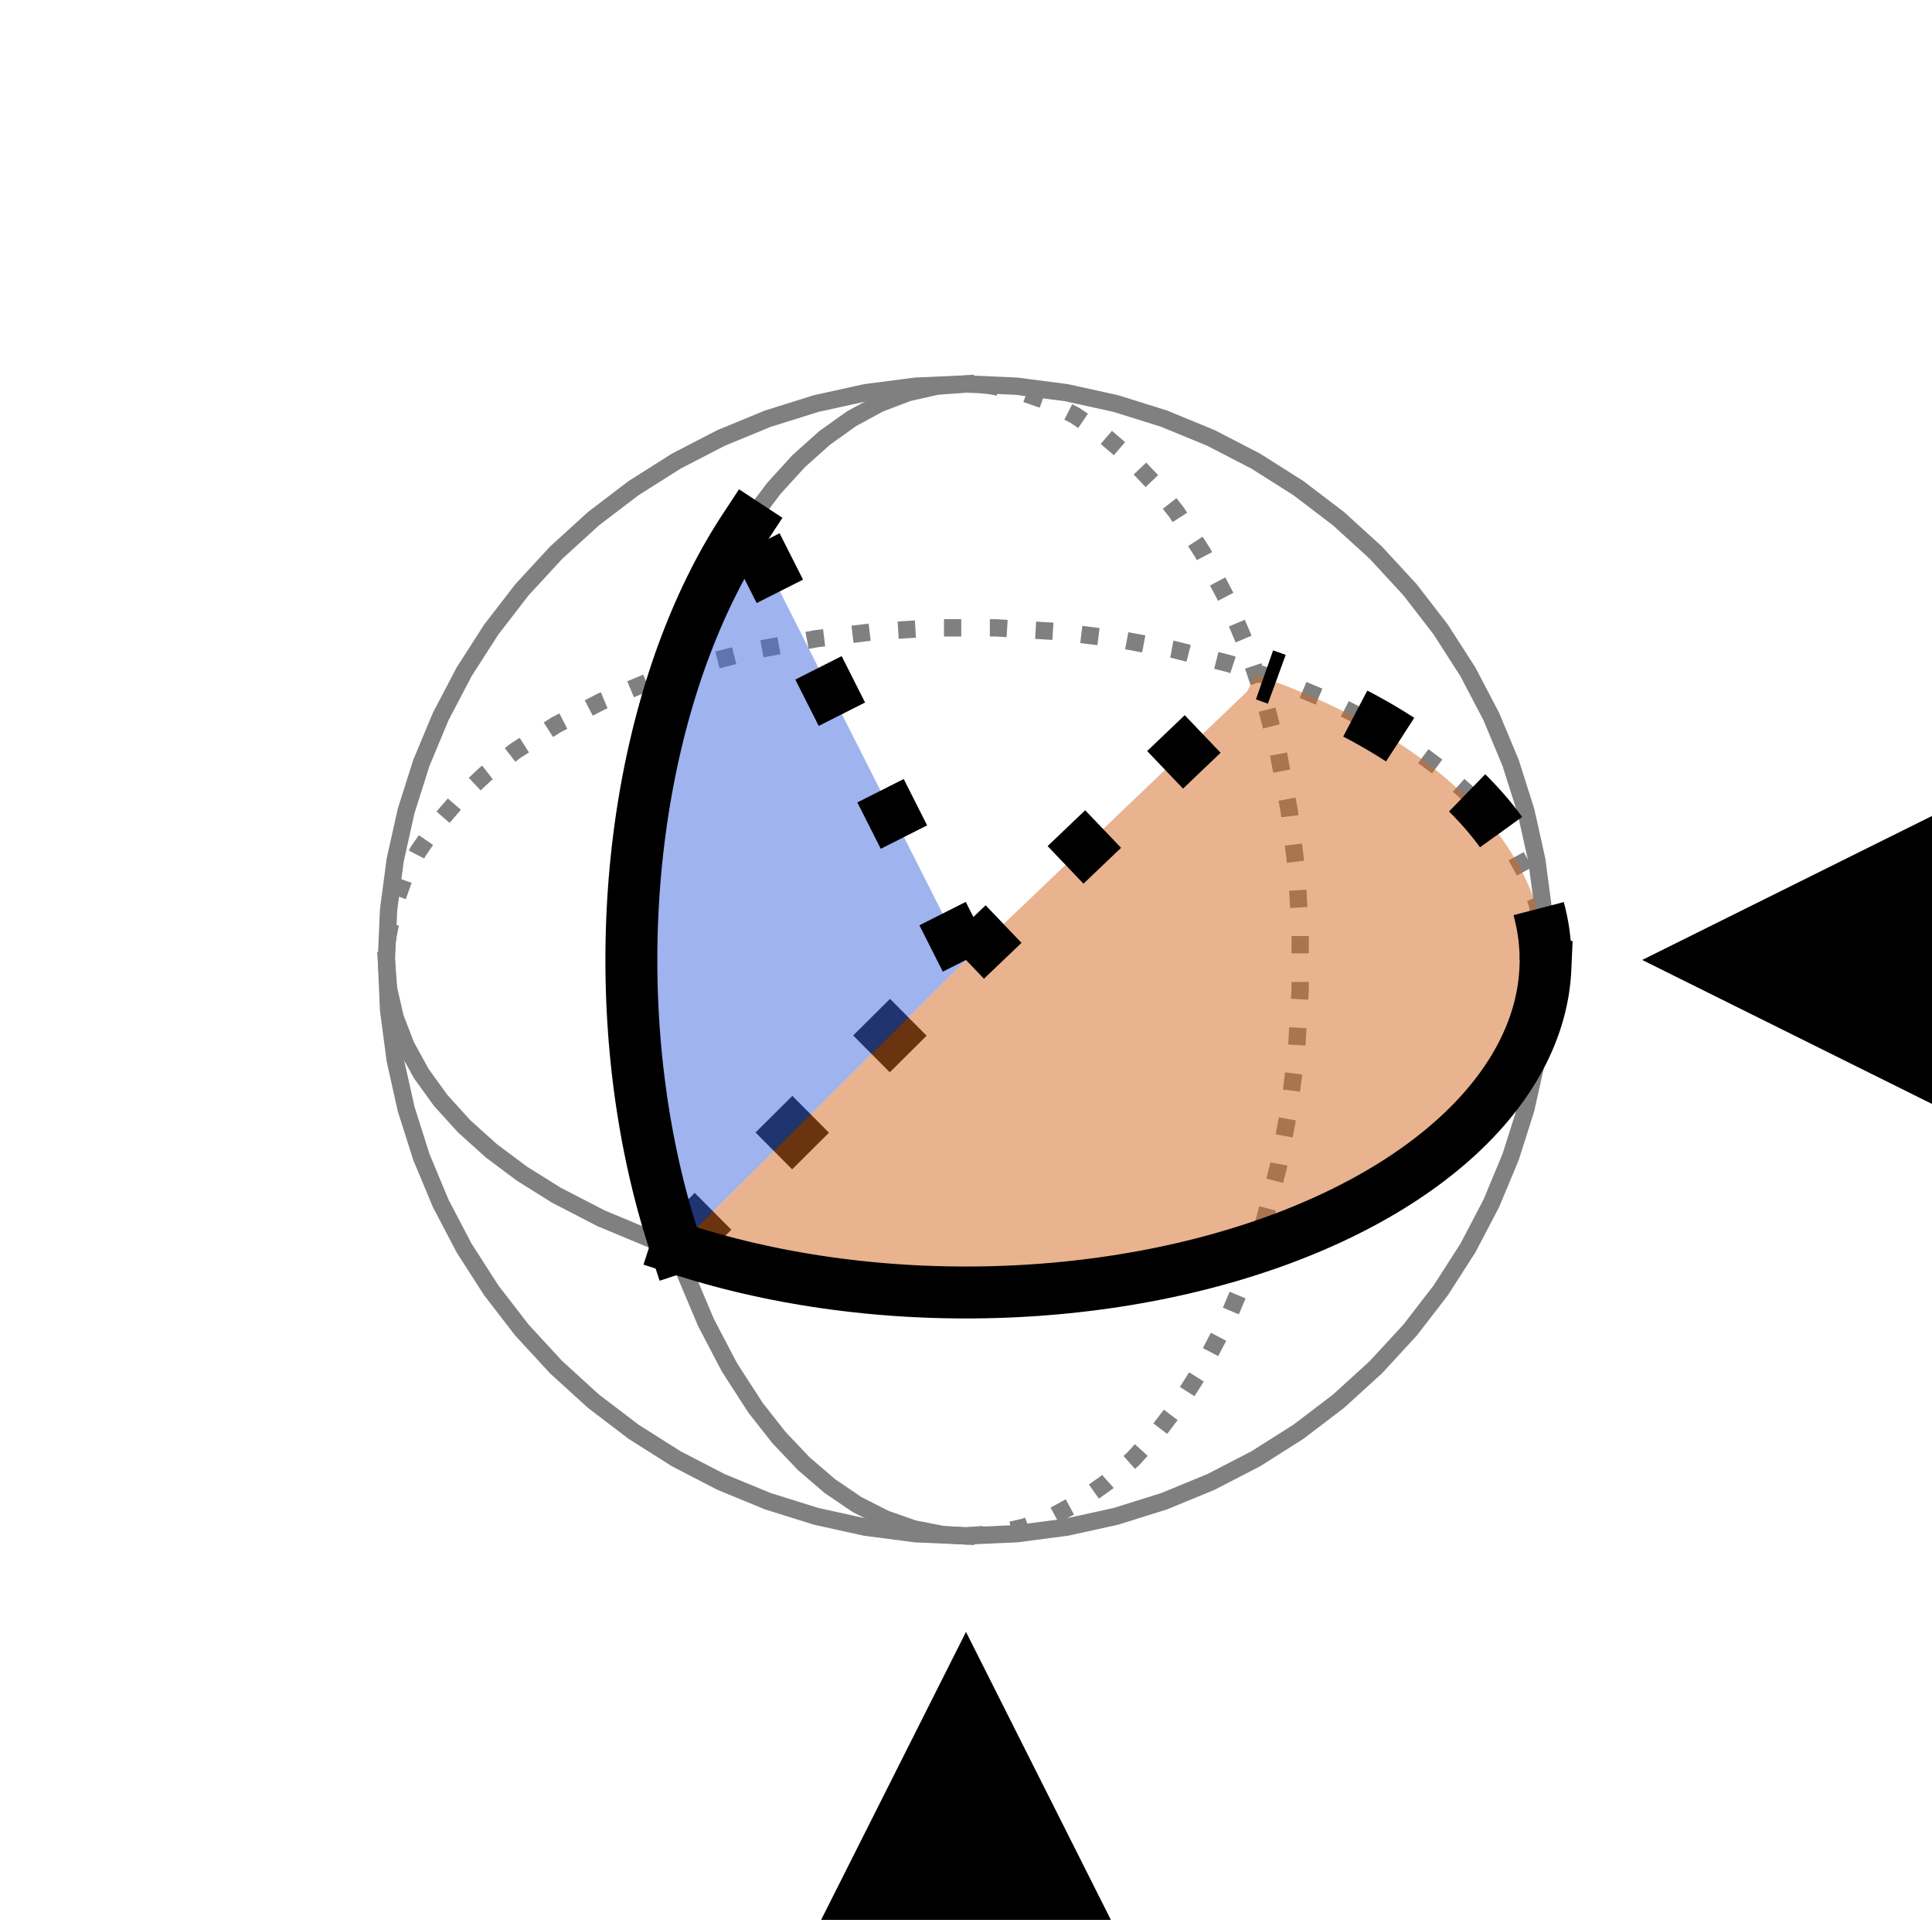
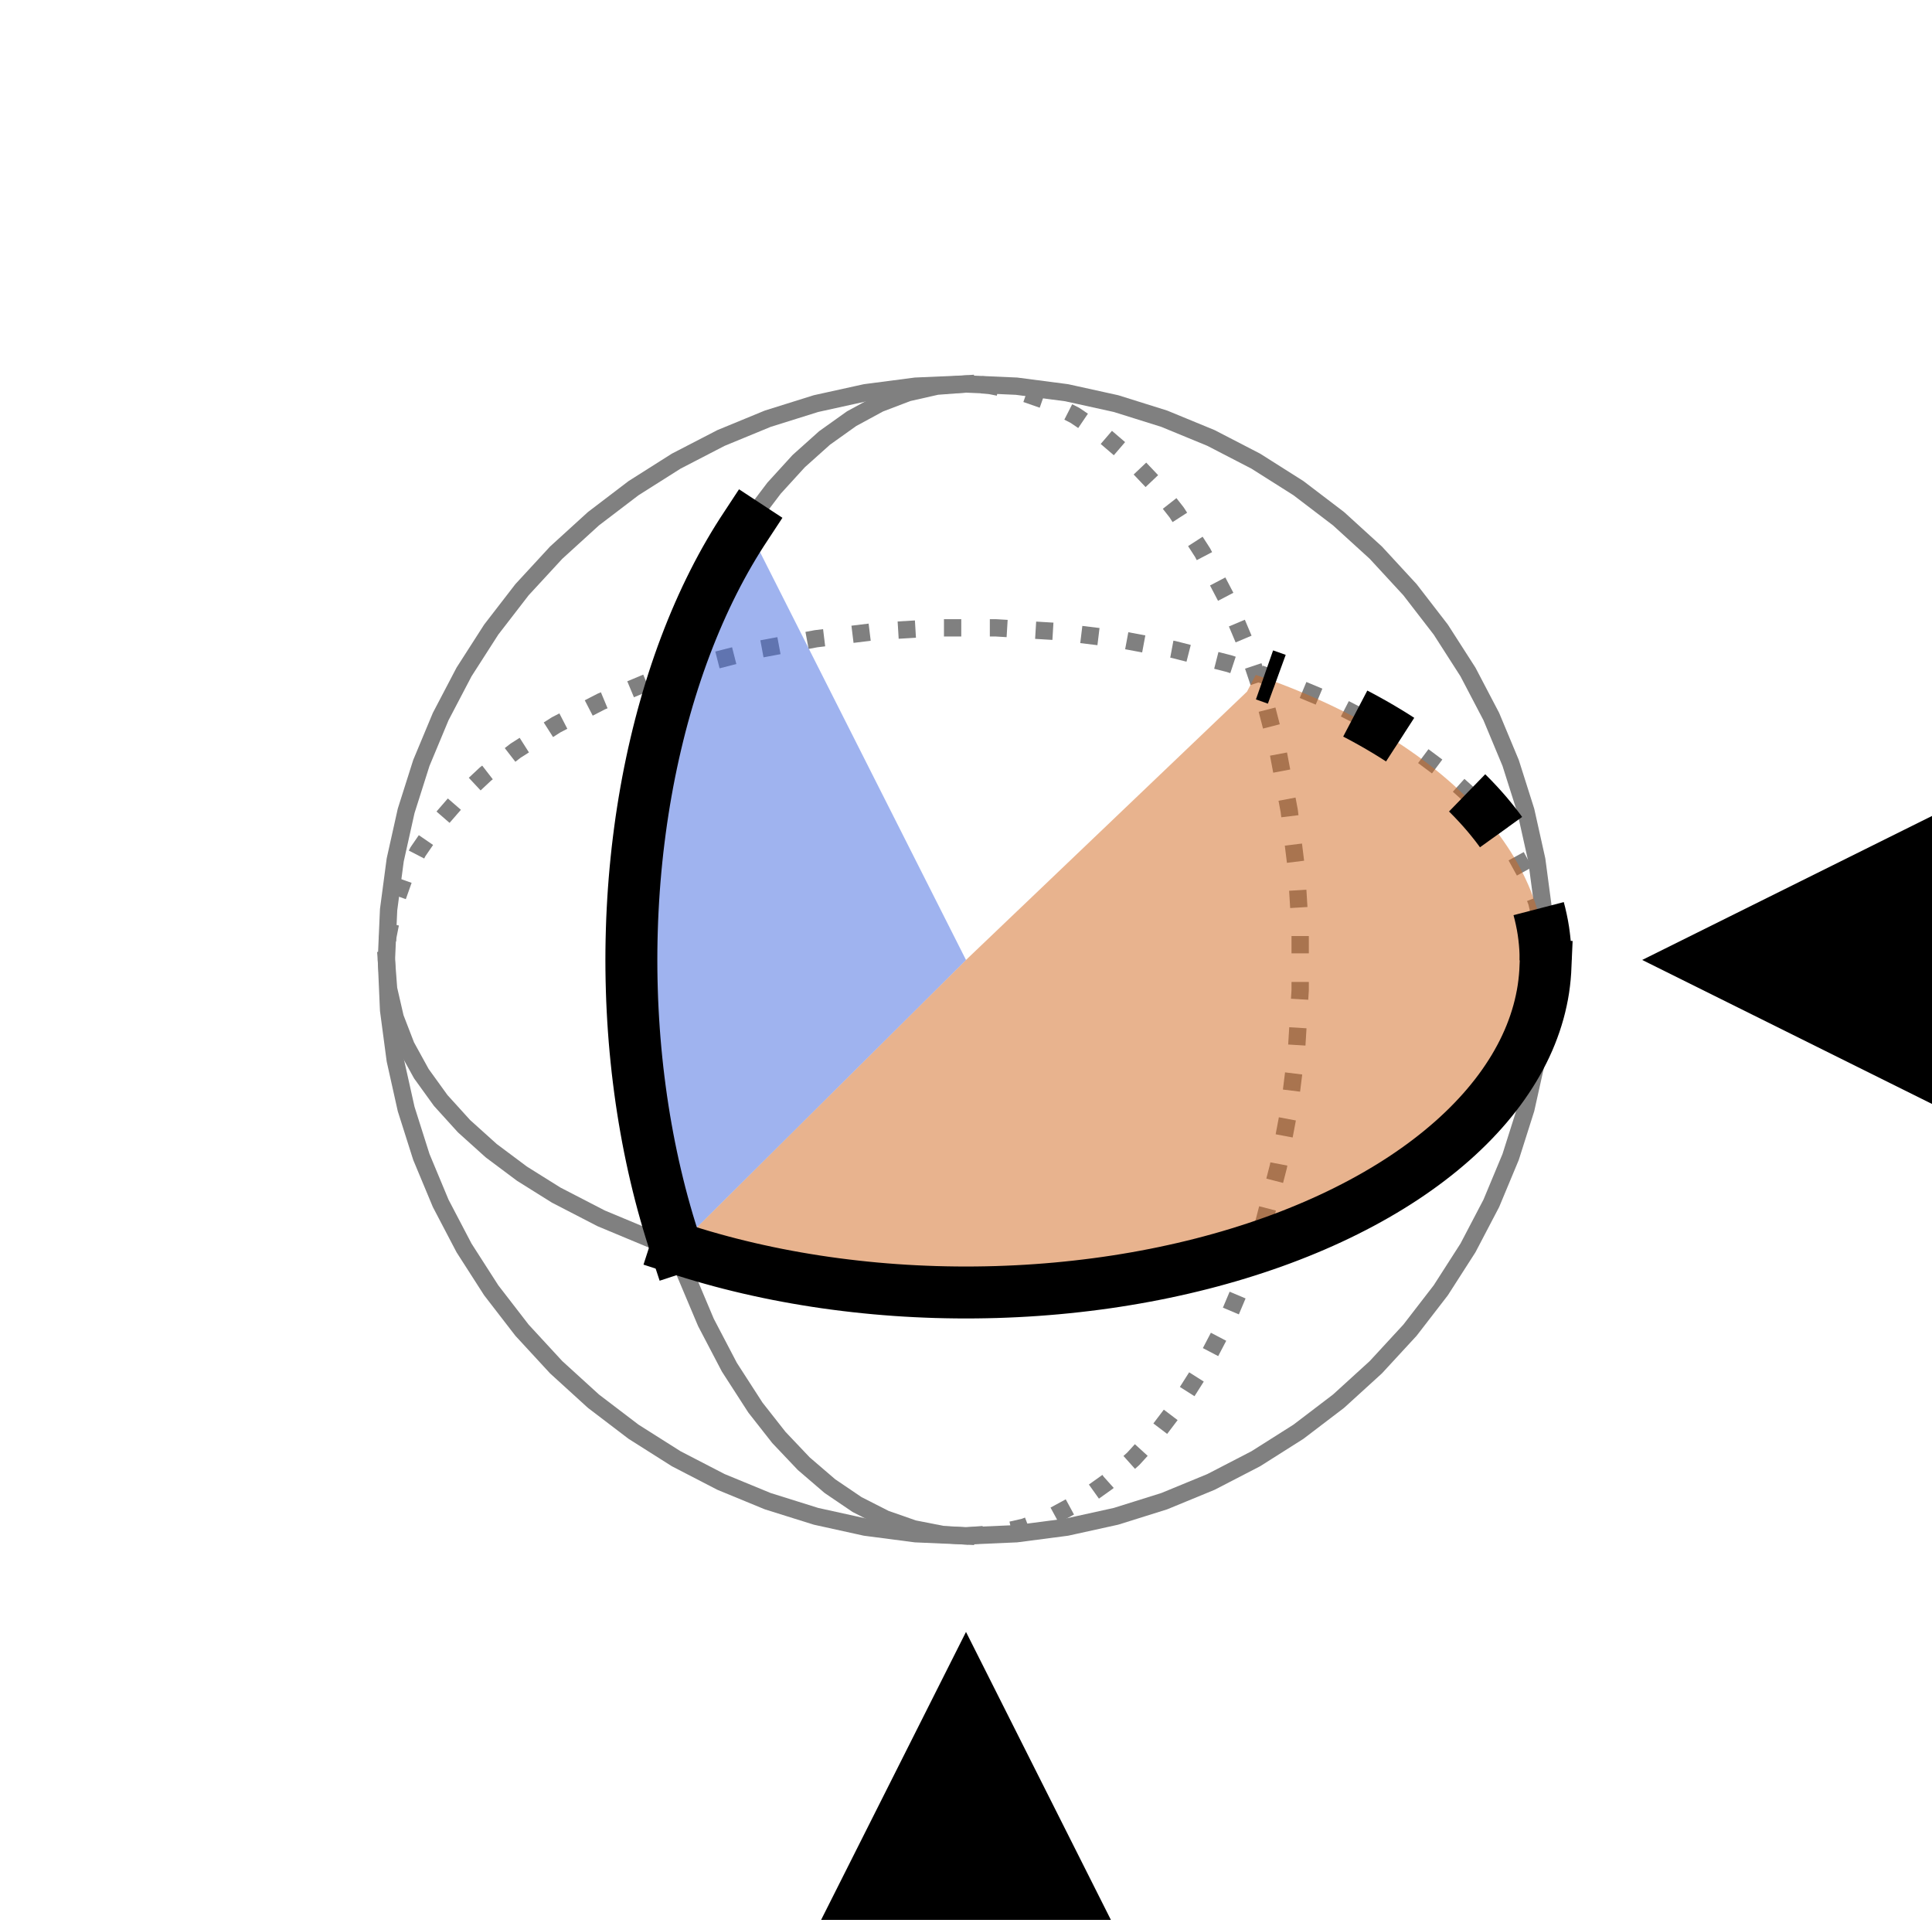
<svg xmlns="http://www.w3.org/2000/svg" xmlns:xlink="http://www.w3.org/1999/xlink" height="110.88pt" version="1.1" viewBox="0 0 111.6 110.88" width="111.6pt">
  <defs>
    <style type="text/css">
            *{stroke-linecap:butt;stroke-linejoin:round;}
        </style>
  </defs>
  <g id="figure_1">
    <g id="patch_1">
      <path d="M 0 110.88 L 111.6 110.88 L 111.6 0 L 0 0 z" style="fill:none;" />
    </g>
    <g id="axes_1">
      <g id="line2d_1">
-         <path clip-path="url(#p1445668718)" d="M 89.28 55.44 L 89.153 53.766 L 88.771 52.105 L 88.139 50.469 L 87.261 48.872 L 86.143 47.324 L 84.795 45.838 L 83.225 44.424 L 81.447 43.095 L 79.474 41.86 L 76.87 40.515 L 74.035 39.333 L 71 38.328 L 67.798 37.511 L 64.465 36.889 L 61.037 36.471 L 57.552 36.261 L 54.048 36.261 L 50.563 36.471 L 47.135 36.889 L 43.802 37.511 L 40.6 38.328 L 37.565 39.333 L 34.73 40.515 L 32.126 41.86 L 29.781 43.354 L 28.044 44.701 L 26.518 46.129 L 25.214 47.629 L 24.144 49.187 L 23.314 50.794 L 22.732 52.436 L 22.402 54.1 L 22.325 55.105 L 22.325 55.105 " style="fill:none;stroke:#808080;stroke-dasharray:1,1.65;stroke-dashoffset:0;" />
+         <path clip-path="url(#p661ce67c3e)" d="M 89.28 55.44 L 89.153 53.766 L 88.771 52.105 L 88.139 50.469 L 87.261 48.872 L 86.143 47.324 L 84.795 45.838 L 83.225 44.424 L 81.447 43.095 L 79.474 41.86 L 76.87 40.515 L 74.035 39.333 L 71 38.328 L 67.798 37.511 L 64.465 36.889 L 61.037 36.471 L 57.552 36.261 L 54.048 36.261 L 50.563 36.471 L 47.135 36.889 L 43.802 37.511 L 40.6 38.328 L 37.565 39.333 L 34.73 40.515 L 32.126 41.86 L 29.781 43.354 L 28.044 44.701 L 26.518 46.129 L 25.214 47.629 L 24.144 49.187 L 23.314 50.794 L 22.732 52.436 L 22.402 54.1 L 22.325 55.105 L 22.325 55.105 " style="fill:none;stroke:#808080;stroke-dasharray:1,1.65;stroke-dashoffset:0;" />
      </g>
      <g id="line2d_2">
-         <path clip-path="url(#p1445668718)" d="M 22.32 55.44 L 22.447 57.114 L 22.829 58.775 L 23.461 60.411 L 24.339 62.008 L 25.457 63.556 L 26.805 65.042 L 28.375 66.456 L 30.153 67.785 L 32.126 69.02 L 34.73 70.365 L 37.565 71.547 L 40.6 72.552 L 43.802 73.369 L 47.135 73.991 L 50.563 74.409 L 54.048 74.619 L 57.552 74.619 L 61.037 74.409 L 64.465 73.991 L 67.798 73.369 L 71 72.552 L 74.035 71.547 L 76.87 70.365 L 79.474 69.02 L 81.819 67.526 L 83.556 66.179 L 85.082 64.751 L 86.386 63.251 L 87.456 61.693 L 88.286 60.086 L 88.868 58.444 L 89.198 56.78 L 89.28 55.44 L 89.28 55.44 " style="fill:none;stroke:#808080;stroke-linecap:square;" />
+         <path clip-path="url(#p661ce67c3e)" d="M 22.32 55.44 L 22.447 57.114 L 22.829 58.775 L 23.461 60.411 L 24.339 62.008 L 25.457 63.556 L 26.805 65.042 L 28.375 66.456 L 30.153 67.785 L 32.126 69.02 L 34.73 70.365 L 37.565 71.547 L 40.6 72.552 L 43.802 73.369 L 47.135 73.991 L 50.563 74.409 L 54.048 74.619 L 57.552 74.619 L 61.037 74.409 L 64.465 73.991 L 67.798 73.369 L 71 72.552 L 74.035 71.547 L 76.87 70.365 L 79.474 69.02 L 81.819 67.526 L 83.556 66.179 L 85.082 64.751 L 86.386 63.251 L 87.456 61.693 L 88.286 60.086 L 88.868 58.444 L 89.198 56.78 L 89.28 55.44 L 89.28 55.44 " style="fill:none;stroke:#808080;stroke-linecap:square;" />
      </g>
      <g id="line2d_3">
-         <path clip-path="url(#p1445668718)" d="M 55.8 88.704 L 57.485 88.577 L 59.157 88.199 L 60.803 87.571 L 62.411 86.698 L 63.969 85.587 L 65.465 84.247 L 66.887 82.688 L 68.225 80.922 L 69.468 78.961 L 70.822 76.374 L 72.011 73.557 L 73.023 70.542 L 73.846 67.361 L 74.471 64.049 L 74.892 60.644 L 75.103 57.181 L 75.103 53.699 L 74.892 50.236 L 74.471 46.831 L 73.846 43.519 L 73.023 40.338 L 72.011 37.323 L 70.822 34.506 L 69.468 31.919 L 67.965 29.589 L 66.609 27.863 L 65.171 26.347 L 63.662 25.052 L 62.093 23.988 L 60.476 23.164 L 58.824 22.586 L 57.148 22.257 L 56.137 22.181 L 56.137 22.181 " style="fill:none;stroke:#808080;stroke-dasharray:1,1.65;stroke-dashoffset:0;" />
+         <path clip-path="url(#p661ce67c3e)" d="M 55.8 88.704 L 57.485 88.577 L 59.157 88.199 L 60.803 87.571 L 62.411 86.698 L 63.969 85.587 L 65.465 84.247 L 66.887 82.688 L 68.225 80.922 L 69.468 78.961 L 70.822 76.374 L 72.011 73.557 L 73.023 70.542 L 73.846 67.361 L 74.471 64.049 L 74.892 60.644 L 75.103 57.181 L 75.103 53.699 L 74.892 50.236 L 74.471 46.831 L 73.846 43.519 L 73.023 40.338 L 72.011 37.323 L 70.822 34.506 L 69.468 31.919 L 67.965 29.589 L 66.609 27.863 L 65.171 26.347 L 63.662 25.052 L 62.093 23.988 L 60.476 23.164 L 58.824 22.586 L 57.148 22.257 L 56.137 22.181 L 56.137 22.181 " style="fill:none;stroke:#808080;stroke-dasharray:1,1.65;stroke-dashoffset:0;" />
      </g>
      <g id="line2d_4">
-         <path clip-path="url(#p1445668718)" d="M 55.8 22.176 L 54.115 22.303 L 52.443 22.681 L 50.797 23.309 L 49.189 24.182 L 47.631 25.293 L 46.135 26.633 L 44.713 28.192 L 43.375 29.958 L 42.132 31.919 L 40.778 34.506 L 39.589 37.323 L 38.577 40.338 L 37.754 43.519 L 37.129 46.831 L 36.708 50.236 L 36.497 53.699 L 36.497 57.181 L 36.708 60.644 L 37.129 64.049 L 37.754 67.361 L 38.577 70.542 L 39.589 73.557 L 40.778 76.374 L 42.132 78.961 L 43.635 81.291 L 44.991 83.017 L 46.429 84.533 L 47.938 85.828 L 49.507 86.892 L 51.124 87.716 L 52.776 88.294 L 54.452 88.623 L 55.8 88.704 L 55.8 88.704 " style="fill:none;stroke:#808080;stroke-linecap:square;" />
+         <path clip-path="url(#p661ce67c3e)" d="M 55.8 22.176 L 54.115 22.303 L 52.443 22.681 L 50.797 23.309 L 49.189 24.182 L 47.631 25.293 L 46.135 26.633 L 44.713 28.192 L 43.375 29.958 L 42.132 31.919 L 40.778 34.506 L 39.589 37.323 L 38.577 40.338 L 37.754 43.519 L 37.129 46.831 L 36.708 50.236 L 36.497 53.699 L 36.497 57.181 L 36.708 60.644 L 37.129 64.049 L 37.754 67.361 L 38.577 70.542 L 39.589 73.557 L 40.778 76.374 L 42.132 78.961 L 43.635 81.291 L 44.991 83.017 L 46.429 84.533 L 47.938 85.828 L 49.507 86.892 L 51.124 87.716 L 52.776 88.294 L 54.452 88.623 L 55.8 88.704 L 55.8 88.704 " style="fill:none;stroke:#808080;stroke-linecap:square;" />
      </g>
      <g id="line2d_5">
-         <path clip-path="url(#p1445668718)" d="M 89.28 55.44 L 89.153 52.541 L 88.771 49.664 L 88.139 46.831 L 87.261 44.063 L 86.143 41.382 L 84.795 38.808 L 83.225 36.361 L 81.447 34.058 L 79.474 31.919 L 77.321 29.958 L 75.003 28.192 L 72.54 26.633 L 69.949 25.293 L 67.251 24.182 L 64.465 23.309 L 61.614 22.681 L 58.718 22.303 L 55.8 22.176 L 52.882 22.303 L 49.986 22.681 L 47.135 23.309 L 44.349 24.182 L 41.651 25.293 L 39.06 26.633 L 36.597 28.192 L 34.279 29.958 L 32.126 31.919 L 30.153 34.058 L 28.375 36.361 L 26.805 38.808 L 25.457 41.382 L 24.339 44.063 L 23.461 46.831 L 22.829 49.664 L 22.447 52.541 L 22.32 55.44 L 22.447 58.339 L 22.829 61.216 L 23.461 64.049 L 24.339 66.817 L 25.457 69.498 L 26.805 72.072 L 28.375 74.519 L 30.153 76.822 L 32.126 78.961 L 34.279 80.922 L 36.597 82.688 L 39.06 84.247 L 41.651 85.587 L 44.349 86.698 L 47.135 87.571 L 49.986 88.199 L 52.882 88.577 L 55.8 88.704 L 58.718 88.577 L 61.614 88.199 L 64.465 87.571 L 67.251 86.698 L 69.949 85.587 L 72.54 84.247 L 75.003 82.688 L 77.321 80.922 L 79.474 78.961 L 81.447 76.822 L 83.225 74.519 L 84.795 72.072 L 86.143 69.498 L 87.261 66.817 L 88.139 64.049 L 88.771 61.216 L 89.153 58.339 L 89.28 55.44 L 89.28 55.44 " style="fill:none;stroke:#808080;stroke-linecap:square;" />
+         <path clip-path="url(#p661ce67c3e)" d="M 89.28 55.44 L 89.153 52.541 L 88.771 49.664 L 88.139 46.831 L 87.261 44.063 L 86.143 41.382 L 84.795 38.808 L 83.225 36.361 L 81.447 34.058 L 79.474 31.919 L 77.321 29.958 L 75.003 28.192 L 72.54 26.633 L 69.949 25.293 L 67.251 24.182 L 64.465 23.309 L 61.614 22.681 L 58.718 22.303 L 55.8 22.176 L 52.882 22.303 L 49.986 22.681 L 47.135 23.309 L 44.349 24.182 L 41.651 25.293 L 39.06 26.633 L 36.597 28.192 L 34.279 29.958 L 32.126 31.919 L 30.153 34.058 L 28.375 36.361 L 26.805 38.808 L 25.457 41.382 L 24.339 44.063 L 23.461 46.831 L 22.829 49.664 L 22.447 52.541 L 22.32 55.44 L 22.447 58.339 L 22.829 61.216 L 23.461 64.049 L 24.339 66.817 L 25.457 69.498 L 26.805 72.072 L 28.375 74.519 L 30.153 76.822 L 32.126 78.961 L 34.279 80.922 L 36.597 82.688 L 39.06 84.247 L 41.651 85.587 L 44.349 86.698 L 47.135 87.571 L 49.986 88.199 L 52.882 88.577 L 55.8 88.704 L 58.718 88.577 L 61.614 88.199 L 64.465 87.571 L 67.251 86.698 L 69.949 85.587 L 72.54 84.247 L 75.003 82.688 L 77.321 80.922 L 79.474 78.961 L 81.447 76.822 L 83.225 74.519 L 84.795 72.072 L 86.143 69.498 L 87.261 66.817 L 88.139 64.049 L 88.771 61.216 L 89.153 58.339 L 89.28 55.44 L 89.28 55.44 " style="fill:none;stroke:#808080;stroke-linecap:square;" />
+       </g>
+       <g id="PolyCollection_1">
+         <path clip-path="url(#p661ce67c3e)" d="M 39.06 72.072 L 39.06 72.072 L 39.569 72.237 L 40.082 72.397 L 40.6 72.552 L 41.123 72.701 L 41.651 72.846 L 42.182 72.985 L 42.718 73.118 L 43.258 73.247 L 43.802 73.369 L 44.349 73.487 L 44.9 73.599 L 45.454 73.705 L 46.011 73.806 L 46.572 73.901 L 47.135 73.991 L 47.7 74.075 L 48.269 74.153 L 48.839 74.225 L 49.412 74.292 L 49.986 74.353 L 50.563 74.409 L 51.14 74.458 L 51.72 74.502 L 52.3 74.54 L 52.882 74.572 L 53.465 74.598 L 54.048 74.619 L 54.632 74.633 L 55.216 74.642 L 55.8 74.645 L 56.384 74.642 L 56.968 74.633 L 57.552 74.619 L 58.135 74.598 L 58.718 74.572 L 59.3 74.54 L 59.88 74.502 L 60.46 74.458 L 61.037 74.409 L 61.614 74.353 L 62.188 74.292 L 62.761 74.225 L 63.331 74.153 L 63.9 74.075 L 64.465 73.991 L 65.028 73.901 L 65.589 73.806 L 66.146 73.705 L 66.7 73.599 L 67.251 73.487 L 67.798 73.369 L 68.342 73.247 L 68.882 73.118 L 69.418 72.985 L 69.949 72.846 L 70.477 72.701 L 71 72.552 L 71.518 72.397 L 72.031 72.237 L 72.54 72.072 L 73.043 71.902 L 73.542 71.727 L 74.035 71.547 L 74.522 71.362 L 75.003 71.172 L 75.479 70.977 L 75.949 70.778 L 76.412 70.574 L 76.87 70.365 L 77.321 70.152 L 77.765 69.934 L 78.202 69.712 L 78.633 69.486 L 79.057 69.255 L 79.474 69.02 L 79.883 68.781 L 80.286 68.538 L 80.68 68.291 L 81.068 68.04 L 81.447 67.785 L 81.819 67.526 L 82.183 67.264 L 82.538 66.998 L 82.886 66.728 L 83.225 66.456 L 83.556 66.179 L 83.879 65.9 L 84.193 65.617 L 84.498 65.331 L 84.795 65.042 L 85.082 64.751 L 85.361 64.456 L 85.631 64.159 L 85.892 63.859 L 86.143 63.556 L 86.386 63.251 L 86.619 62.944 L 86.842 62.634 L 87.056 62.322 L 87.261 62.008 L 87.456 61.693 L 87.641 61.375 L 87.817 61.055 L 87.983 60.734 L 88.139 60.411 L 88.286 60.086 L 88.422 59.76 L 88.548 59.433 L 88.665 59.104 L 88.771 58.775 L 88.868 58.444 L 88.954 58.113 L 89.03 57.78 L 89.097 57.447 L 89.153 57.114 L 89.198 56.78 L 89.234 56.445 L 89.26 56.11 L 89.275 55.775 L 89.275 55.44 L 89.275 55.44 L 89.26 55.105 L 89.234 54.77 L 89.198 54.435 L 89.153 54.1 L 89.097 53.766 L 89.03 53.433 L 88.954 53.1 L 88.868 52.767 L 88.771 52.436 L 88.665 52.105 L 88.548 51.776 L 88.422 51.447 L 88.286 51.12 L 88.139 50.794 L 87.983 50.469 L 87.817 50.146 L 87.641 49.825 L 87.456 49.505 L 87.261 49.187 L 87.056 48.872 L 86.842 48.558 L 86.619 48.246 L 86.386 47.936 L 86.143 47.629 L 85.892 47.324 L 85.631 47.021 L 85.361 46.721 L 85.082 46.424 L 84.795 46.129 L 84.498 45.838 L 84.193 45.549 L 83.879 45.263 L 83.556 44.98 L 83.225 44.701 L 82.886 44.424 L 82.538 44.152 L 82.183 43.882 L 81.819 43.616 L 81.447 43.354 L 81.068 43.095 L 80.68 42.84 L 80.286 42.589 L 79.883 42.342 L 79.474 42.099 L 79.057 41.86 L 78.633 41.625 L 78.202 41.394 L 77.765 41.168 L 77.321 40.946 L 76.87 40.728 L 76.412 40.515 L 75.949 40.306 L 75.479 40.102 L 75.003 39.903 L 74.522 39.708 L 74.035 39.518 L 73.542 39.333 L 73.043 39.153 L 72.54 38.978 L 72.031 39.944 L 71.518 40.435 L 71 40.929 L 70.477 41.429 L 69.949 41.932 L 69.418 42.44 L 68.882 42.951 L 68.342 43.467 L 67.798 43.986 L 67.251 44.508 L 66.7 45.034 L 66.146 45.563 L 65.589 46.095 L 65.028 46.63 L 64.465 47.168 L 63.9 47.708 L 63.331 48.25 L 62.761 48.795 L 62.188 49.341 L 61.614 49.89 L 61.037 50.44 L 60.46 50.992 L 59.88 51.545 L 59.3 52.099 L 58.718 52.654 L 58.135 53.21 L 57.552 53.767 L 56.968 54.325 L 56.384 54.882 L 55.8 55.44 L 55.216 56.021 L 54.632 56.601 L 54.048 57.181 L 53.465 57.76 L 52.882 58.339 L 52.3 58.917 L 51.72 59.494 L 51.14 60.069 L 50.563 60.644 L 49.986 61.216 L 49.412 61.787 L 48.839 62.356 L 48.269 62.923 L 47.7 63.487 L 47.135 64.049 L 46.572 64.609 L 46.011 65.165 L 45.454 65.719 L 44.9 66.27 L 44.349 66.817 L 43.802 67.361 L 43.258 67.901 L 42.718 68.437 L 42.182 68.97 L 41.651 69.498 L 41.123 70.022 L 40.6 70.542 L 40.082 71.057 L 39.569 71.567 L 39.06 72.072 z" style="fill:#d2691e;fill-opacity:0.5;" />
+       </g>
+       <g id="PolyCollection_2">
+         <path clip-path="url(#p661ce67c3e)" d="M 39.06 72.072 L 39.06 72.072 L 38.894 71.567 L 38.733 71.057 L 38.577 70.542 L 38.427 70.022 L 38.281 69.498 L 38.141 68.97 L 38.007 68.437 L 37.878 67.901 L 37.754 67.361 L 37.636 66.817 L 37.523 66.27 L 37.416 65.719 L 37.315 65.165 L 37.219 64.609 L 37.129 64.049 L 37.044 63.487 L 36.966 62.923 L 36.893 62.356 L 36.825 61.787 L 36.764 61.216 L 36.708 60.644 L 36.658 60.069 L 36.614 59.494 L 36.576 58.917 L 36.544 58.339 L 36.517 57.76 L 36.497 57.181 L 36.482 56.601 L 36.473 56.021 L 36.47 55.44 L 36.473 54.859 L 36.482 54.279 L 36.497 53.699 L 36.517 53.12 L 36.544 52.541 L 36.576 51.963 L 36.614 51.386 L 36.658 50.811 L 36.708 50.236 L 36.764 49.664 L 36.825 49.093 L 36.893 48.524 L 36.966 47.957 L 37.044 47.393 L 37.129 46.831 L 37.219 46.271 L 37.315 45.715 L 37.416 45.161 L 37.523 44.61 L 37.636 44.063 L 37.754 43.519 L 37.878 42.979 L 38.007 42.443 L 38.141 41.91 L 38.281 41.382 L 38.427 40.858 L 38.577 40.338 L 38.733 39.823 L 38.894 39.313 L 39.06 38.808 L 39.231 38.308 L 39.407 37.813 L 39.589 37.323 L 39.775 36.839 L 39.966 36.361 L 40.162 35.888 L 40.363 35.421 L 40.568 34.961 L 40.778 34.506 L 40.993 34.058 L 41.212 33.617 L 41.435 33.182 L 41.663 32.754 L 41.895 32.333 L 42.132 31.919 L 42.372 31.512 L 42.617 31.112 L 42.866 30.72 L 43.119 30.335 L 55.8 55.44 L 55.8 55.44 L 55.8 55.44 L 43.119 68.04 L 42.866 68.291 L 42.617 68.538 L 42.372 68.781 L 42.132 69.02 L 41.895 69.255 L 41.663 69.486 L 41.435 69.712 L 41.212 69.934 L 40.993 70.152 L 40.778 70.365 L 40.568 70.574 L 40.363 70.778 L 40.162 70.977 L 39.966 71.172 L 39.775 71.362 L 39.589 71.547 L 39.407 71.727 L 39.231 71.902 L 39.06 72.072 L 38.894 72.237 L 38.733 72.397 L 38.577 72.552 L 38.427 72.701 L 38.281 72.846 L 38.141 72.985 L 38.007 73.118 L 37.878 73.247 L 37.754 73.369 L 37.636 73.487 L 37.523 73.599 L 37.416 73.705 L 37.315 73.806 L 37.219 73.901 L 37.129 73.991 L 37.044 74.075 L 36.966 74.153 L 36.893 74.225 L 36.825 74.292 L 36.764 74.353 L 36.708 74.409 L 36.658 74.458 L 36.614 74.502 L 36.576 74.54 L 36.544 74.572 L 36.517 74.598 L 36.497 74.619 L 36.482 74.633 L 36.473 74.642 L 36.47 74.645 L 36.473 74.642 L 36.482 74.633 L 36.497 74.619 L 36.517 74.598 L 36.544 74.572 L 36.576 74.54 L 36.614 74.502 L 36.658 74.458 L 36.708 74.409 L 36.764 74.353 L 36.825 74.292 L 36.893 74.225 L 36.966 74.153 L 37.044 74.075 L 37.129 73.991 L 37.219 73.901 L 37.315 73.806 L 37.416 73.705 L 37.523 73.599 L 37.636 73.487 L 37.754 73.369 L 37.878 73.247 L 38.007 73.118 L 38.141 72.985 L 38.281 72.846 L 38.427 72.701 L 38.577 72.552 L 38.733 72.397 L 38.894 72.237 L 39.06 72.072 z" style="fill:#4169e1;fill-opacity:0.5;" />
      </g>
      <g id="line2d_6">
-         <path clip-path="url(#p1445668718)" d="M 39.06 72.072 L 55.8 55.44 " style="fill:none;stroke:#000000;stroke-dasharray:3,4.95;stroke-dashoffset:0;stroke-width:3;" />
-       </g>
-       <g id="PolyCollection_1">
-         <path clip-path="url(#p1445668718)" d="M 39.06 72.072 L 39.06 72.072 L 39.569 72.237 L 40.082 72.397 L 40.6 72.552 L 41.123 72.701 L 41.651 72.846 L 42.182 72.985 L 42.718 73.118 L 43.258 73.247 L 43.802 73.369 L 44.349 73.487 L 44.9 73.599 L 45.454 73.705 L 46.011 73.806 L 46.572 73.901 L 47.135 73.991 L 47.7 74.075 L 48.269 74.153 L 48.839 74.225 L 49.412 74.292 L 49.986 74.353 L 50.563 74.409 L 51.14 74.458 L 51.72 74.502 L 52.3 74.54 L 52.882 74.572 L 53.465 74.598 L 54.048 74.619 L 54.632 74.633 L 55.216 74.642 L 55.8 74.645 L 56.384 74.642 L 56.968 74.633 L 57.552 74.619 L 58.135 74.598 L 58.718 74.572 L 59.3 74.54 L 59.88 74.502 L 60.46 74.458 L 61.037 74.409 L 61.614 74.353 L 62.188 74.292 L 62.761 74.225 L 63.331 74.153 L 63.9 74.075 L 64.465 73.991 L 65.028 73.901 L 65.589 73.806 L 66.146 73.705 L 66.7 73.599 L 67.251 73.487 L 67.798 73.369 L 68.342 73.247 L 68.882 73.118 L 69.418 72.985 L 69.949 72.846 L 70.477 72.701 L 71 72.552 L 71.518 72.397 L 72.031 72.237 L 72.54 72.072 L 73.043 71.902 L 73.542 71.727 L 74.035 71.547 L 74.522 71.362 L 75.003 71.172 L 75.479 70.977 L 75.949 70.778 L 76.412 70.574 L 76.87 70.365 L 77.321 70.152 L 77.765 69.934 L 78.202 69.712 L 78.633 69.486 L 79.057 69.255 L 79.474 69.02 L 79.883 68.781 L 80.286 68.538 L 80.68 68.291 L 81.068 68.04 L 81.447 67.785 L 81.819 67.526 L 82.183 67.264 L 82.538 66.998 L 82.886 66.728 L 83.225 66.456 L 83.556 66.179 L 83.879 65.9 L 84.193 65.617 L 84.498 65.331 L 84.795 65.042 L 85.082 64.751 L 85.361 64.456 L 85.631 64.159 L 85.892 63.859 L 86.143 63.556 L 86.386 63.251 L 86.619 62.944 L 86.842 62.634 L 87.056 62.322 L 87.261 62.008 L 87.456 61.693 L 87.641 61.375 L 87.817 61.055 L 87.983 60.734 L 88.139 60.411 L 88.286 60.086 L 88.422 59.76 L 88.548 59.433 L 88.665 59.104 L 88.771 58.775 L 88.868 58.444 L 88.954 58.113 L 89.03 57.78 L 89.097 57.447 L 89.153 57.114 L 89.198 56.78 L 89.234 56.445 L 89.26 56.11 L 89.275 55.775 L 89.275 55.44 L 89.275 55.44 L 89.26 55.105 L 89.234 54.77 L 89.198 54.435 L 89.153 54.1 L 89.097 53.766 L 89.03 53.433 L 88.954 53.1 L 88.868 52.767 L 88.771 52.436 L 88.665 52.105 L 88.548 51.776 L 88.422 51.447 L 88.286 51.12 L 88.139 50.794 L 87.983 50.469 L 87.817 50.146 L 87.641 49.825 L 87.456 49.505 L 87.261 49.187 L 87.056 48.872 L 86.842 48.558 L 86.619 48.246 L 86.386 47.936 L 86.143 47.629 L 85.892 47.324 L 85.631 47.021 L 85.361 46.721 L 85.082 46.424 L 84.795 46.129 L 84.498 45.838 L 84.193 45.549 L 83.879 45.263 L 83.556 44.98 L 83.225 44.701 L 82.886 44.424 L 82.538 44.152 L 82.183 43.882 L 81.819 43.616 L 81.447 43.354 L 81.068 43.095 L 80.68 42.84 L 80.286 42.589 L 79.883 42.342 L 79.474 42.099 L 79.057 41.86 L 78.633 41.625 L 78.202 41.394 L 77.765 41.168 L 77.321 40.946 L 76.87 40.728 L 76.412 40.515 L 75.949 40.306 L 75.479 40.102 L 75.003 39.903 L 74.522 39.708 L 74.035 39.518 L 73.542 39.333 L 73.043 39.153 L 72.54 38.978 L 72.031 39.944 L 71.518 40.435 L 71 40.929 L 70.477 41.429 L 69.949 41.932 L 69.418 42.44 L 68.882 42.951 L 68.342 43.467 L 67.798 43.986 L 67.251 44.508 L 66.7 45.034 L 66.146 45.563 L 65.589 46.095 L 65.028 46.63 L 64.465 47.168 L 63.9 47.708 L 63.331 48.25 L 62.761 48.795 L 62.188 49.341 L 61.614 49.89 L 61.037 50.44 L 60.46 50.992 L 59.88 51.545 L 59.3 52.099 L 58.718 52.654 L 58.135 53.21 L 57.552 53.767 L 56.968 54.325 L 56.384 54.882 L 55.8 55.44 L 55.216 56.021 L 54.632 56.601 L 54.048 57.181 L 53.465 57.76 L 52.882 58.339 L 52.3 58.917 L 51.72 59.494 L 51.14 60.069 L 50.563 60.644 L 49.986 61.216 L 49.412 61.787 L 48.839 62.356 L 48.269 62.923 L 47.7 63.487 L 47.135 64.049 L 46.572 64.609 L 46.011 65.165 L 45.454 65.719 L 44.9 66.27 L 44.349 66.817 L 43.802 67.361 L 43.258 67.901 L 42.718 68.437 L 42.182 68.97 L 41.651 69.498 L 41.123 70.022 L 40.6 70.542 L 40.082 71.057 L 39.569 71.567 L 39.06 72.072 z" style="fill:#d2691e;fill-opacity:0.5;" />
-       </g>
-       <g id="PolyCollection_2">
-         <path clip-path="url(#p1445668718)" d="M 39.06 72.072 L 39.06 72.072 L 38.894 71.567 L 38.733 71.057 L 38.577 70.542 L 38.427 70.022 L 38.281 69.498 L 38.141 68.97 L 38.007 68.437 L 37.878 67.901 L 37.754 67.361 L 37.636 66.817 L 37.523 66.27 L 37.416 65.719 L 37.315 65.165 L 37.219 64.609 L 37.129 64.049 L 37.044 63.487 L 36.966 62.923 L 36.893 62.356 L 36.825 61.787 L 36.764 61.216 L 36.708 60.644 L 36.658 60.069 L 36.614 59.494 L 36.576 58.917 L 36.544 58.339 L 36.517 57.76 L 36.497 57.181 L 36.482 56.601 L 36.473 56.021 L 36.47 55.44 L 36.473 54.859 L 36.482 54.279 L 36.497 53.699 L 36.517 53.12 L 36.544 52.541 L 36.576 51.963 L 36.614 51.386 L 36.658 50.811 L 36.708 50.236 L 36.764 49.664 L 36.825 49.093 L 36.893 48.524 L 36.966 47.957 L 37.044 47.393 L 37.129 46.831 L 37.219 46.271 L 37.315 45.715 L 37.416 45.161 L 37.523 44.61 L 37.636 44.063 L 37.754 43.519 L 37.878 42.979 L 38.007 42.443 L 38.141 41.91 L 38.281 41.382 L 38.427 40.858 L 38.577 40.338 L 38.733 39.823 L 38.894 39.313 L 39.06 38.808 L 39.231 38.308 L 39.407 37.813 L 39.589 37.323 L 39.775 36.839 L 39.966 36.361 L 40.162 35.888 L 40.363 35.421 L 40.568 34.961 L 40.778 34.506 L 40.993 34.058 L 41.212 33.617 L 41.435 33.182 L 41.663 32.754 L 41.895 32.333 L 42.132 31.919 L 42.372 31.512 L 42.617 31.112 L 42.866 30.72 L 43.119 30.335 L 55.8 55.44 L 55.8 55.44 L 55.8 55.44 L 43.119 68.04 L 42.866 68.291 L 42.617 68.538 L 42.372 68.781 L 42.132 69.02 L 41.895 69.255 L 41.663 69.486 L 41.435 69.712 L 41.212 69.934 L 40.993 70.152 L 40.778 70.365 L 40.568 70.574 L 40.363 70.778 L 40.162 70.977 L 39.966 71.172 L 39.775 71.362 L 39.589 71.547 L 39.407 71.727 L 39.231 71.902 L 39.06 72.072 L 38.894 72.237 L 38.733 72.397 L 38.577 72.552 L 38.427 72.701 L 38.281 72.846 L 38.141 72.985 L 38.007 73.118 L 37.878 73.247 L 37.754 73.369 L 37.636 73.487 L 37.523 73.599 L 37.416 73.705 L 37.315 73.806 L 37.219 73.901 L 37.129 73.991 L 37.044 74.075 L 36.966 74.153 L 36.893 74.225 L 36.825 74.292 L 36.764 74.353 L 36.708 74.409 L 36.658 74.458 L 36.614 74.502 L 36.576 74.54 L 36.544 74.572 L 36.517 74.598 L 36.497 74.619 L 36.482 74.633 L 36.473 74.642 L 36.47 74.645 L 36.473 74.642 L 36.482 74.633 L 36.497 74.619 L 36.517 74.598 L 36.544 74.572 L 36.576 74.54 L 36.614 74.502 L 36.658 74.458 L 36.708 74.409 L 36.764 74.353 L 36.825 74.292 L 36.893 74.225 L 36.966 74.153 L 37.044 74.075 L 37.129 73.991 L 37.219 73.901 L 37.315 73.806 L 37.416 73.705 L 37.523 73.599 L 37.636 73.487 L 37.754 73.369 L 37.878 73.247 L 38.007 73.118 L 38.141 72.985 L 38.281 72.846 L 38.427 72.701 L 38.577 72.552 L 38.733 72.397 L 38.894 72.237 L 39.06 72.072 z" style="fill:#4169e1;fill-opacity:0.5;" />
+         <path clip-path="url(#p661ce67c3e)" d="M 39.06 72.072 L 38.894 71.567 L 38.733 71.057 L 38.577 70.542 L 38.427 70.022 L 38.281 69.498 L 38.141 68.97 L 38.007 68.437 L 37.878 67.901 L 37.754 67.361 L 37.636 66.817 L 37.523 66.27 L 37.416 65.719 L 37.315 65.165 L 37.219 64.609 L 37.129 64.049 L 37.044 63.487 L 36.966 62.923 L 36.893 62.356 L 36.825 61.787 L 36.764 61.216 L 36.708 60.644 L 36.658 60.069 L 36.614 59.494 L 36.576 58.917 L 36.544 58.339 L 36.517 57.76 L 36.497 57.181 L 36.482 56.601 L 36.473 56.021 L 36.47 55.44 L 36.473 54.859 L 36.482 54.279 L 36.497 53.699 L 36.517 53.12 L 36.544 52.541 L 36.576 51.963 L 36.614 51.386 L 36.658 50.811 L 36.708 50.236 L 36.764 49.664 L 36.825 49.093 L 36.893 48.524 L 36.966 47.957 L 37.044 47.393 L 37.129 46.831 L 37.219 46.271 L 37.315 45.715 L 37.416 45.161 L 37.523 44.61 L 37.636 44.063 L 37.754 43.519 L 37.878 42.979 L 38.007 42.443 L 38.141 41.91 L 38.281 41.382 L 38.427 40.858 L 38.577 40.338 L 38.733 39.823 L 38.894 39.313 L 39.06 38.808 L 39.231 38.308 L 39.407 37.813 L 39.589 37.323 L 39.775 36.839 L 39.966 36.361 L 40.162 35.888 L 40.363 35.421 L 40.568 34.961 L 40.778 34.506 L 40.993 34.058 L 41.212 33.617 L 41.435 33.182 L 41.663 32.754 L 41.895 32.333 L 42.132 31.919 L 42.372 31.512 L 42.617 31.112 L 42.866 30.72 L 43.119 30.335 " style="fill:none;stroke:#000000;stroke-linecap:square;stroke-width:3;" />
      </g>
      <g id="line2d_7">
-         <path clip-path="url(#p1445668718)" d="M 39.06 72.072 L 38.894 71.567 L 38.733 71.057 L 38.577 70.542 L 38.427 70.022 L 38.281 69.498 L 38.141 68.97 L 38.007 68.437 L 37.878 67.901 L 37.754 67.361 L 37.636 66.817 L 37.523 66.27 L 37.416 65.719 L 37.315 65.165 L 37.219 64.609 L 37.129 64.049 L 37.044 63.487 L 36.966 62.923 L 36.893 62.356 L 36.825 61.787 L 36.764 61.216 L 36.708 60.644 L 36.658 60.069 L 36.614 59.494 L 36.576 58.917 L 36.544 58.339 L 36.517 57.76 L 36.497 57.181 L 36.482 56.601 L 36.473 56.021 L 36.47 55.44 L 36.473 54.859 L 36.482 54.279 L 36.497 53.699 L 36.517 53.12 L 36.544 52.541 L 36.576 51.963 L 36.614 51.386 L 36.658 50.811 L 36.708 50.236 L 36.764 49.664 L 36.825 49.093 L 36.893 48.524 L 36.966 47.957 L 37.044 47.393 L 37.129 46.831 L 37.219 46.271 L 37.315 45.715 L 37.416 45.161 L 37.523 44.61 L 37.636 44.063 L 37.754 43.519 L 37.878 42.979 L 38.007 42.443 L 38.141 41.91 L 38.281 41.382 L 38.427 40.858 L 38.577 40.338 L 38.733 39.823 L 38.894 39.313 L 39.06 38.808 L 39.231 38.308 L 39.407 37.813 L 39.589 37.323 L 39.775 36.839 L 39.966 36.361 L 40.162 35.888 L 40.363 35.421 L 40.568 34.961 L 40.778 34.506 L 40.993 34.058 L 41.212 33.617 L 41.435 33.182 L 41.663 32.754 L 41.895 32.333 L 42.132 31.919 L 42.372 31.512 L 42.617 31.112 L 42.866 30.72 L 43.119 30.335 " style="fill:none;stroke:#000000;stroke-linecap:square;stroke-width:3;" />
+         <path clip-path="url(#p661ce67c3e)" d="M 39.06 72.072 L 39.569 72.237 L 40.082 72.397 L 40.6 72.552 L 41.123 72.701 L 41.651 72.846 L 42.182 72.985 L 42.718 73.118 L 43.258 73.247 L 43.802 73.369 L 44.349 73.487 L 44.9 73.599 L 45.454 73.705 L 46.011 73.806 L 46.572 73.901 L 47.135 73.991 L 47.7 74.075 L 48.269 74.153 L 48.839 74.225 L 49.412 74.292 L 49.986 74.353 L 50.563 74.409 L 51.14 74.458 L 51.72 74.502 L 52.3 74.54 L 52.882 74.572 L 53.465 74.598 L 54.048 74.619 L 54.632 74.633 L 55.216 74.642 L 55.8 74.645 L 56.384 74.642 L 56.968 74.633 L 57.552 74.619 L 58.135 74.598 L 58.718 74.572 L 59.3 74.54 L 59.88 74.502 L 60.46 74.458 L 61.037 74.409 L 61.614 74.353 L 62.188 74.292 L 62.761 74.225 L 63.331 74.153 L 63.9 74.075 L 64.465 73.991 L 65.028 73.901 L 65.589 73.806 L 66.146 73.705 L 66.7 73.599 L 67.251 73.487 L 67.798 73.369 L 68.342 73.247 L 68.882 73.118 L 69.418 72.985 L 69.949 72.846 L 70.477 72.701 L 71 72.552 L 71.518 72.397 L 72.031 72.237 L 72.54 72.072 L 73.043 71.902 L 73.542 71.727 L 74.035 71.547 L 74.522 71.362 L 75.003 71.172 L 75.479 70.977 L 75.949 70.778 L 76.412 70.574 L 76.87 70.365 L 77.321 70.152 L 77.765 69.934 L 78.202 69.712 L 78.633 69.486 L 79.057 69.255 L 79.474 69.02 L 79.883 68.781 L 80.286 68.538 L 80.68 68.291 L 81.068 68.04 L 81.447 67.785 L 81.819 67.526 L 82.183 67.264 L 82.538 66.998 L 82.886 66.728 L 83.225 66.456 L 83.556 66.179 L 83.879 65.9 L 84.193 65.617 L 84.498 65.331 L 84.795 65.042 L 85.082 64.751 L 85.361 64.456 L 85.631 64.159 L 85.892 63.859 L 86.143 63.556 L 86.386 63.251 L 86.619 62.944 L 86.842 62.634 L 87.056 62.322 L 87.261 62.008 L 87.456 61.693 L 87.641 61.375 L 87.817 61.055 L 87.983 60.734 L 88.139 60.411 L 88.286 60.086 L 88.422 59.76 L 88.548 59.433 L 88.665 59.104 L 88.771 58.775 L 88.868 58.444 L 88.954 58.113 L 89.03 57.78 L 89.097 57.447 L 89.153 57.114 L 89.198 56.78 L 89.234 56.445 L 89.26 56.11 L 89.275 55.775 " style="fill:none;stroke:#000000;stroke-linecap:square;stroke-width:3;" />
      </g>
      <g id="line2d_8">
-         <path clip-path="url(#p1445668718)" d="M 55.8 55.44 L 43.119 30.335 " style="fill:none;stroke:#000000;stroke-dasharray:3,4.95;stroke-dashoffset:0;stroke-width:3;" />
-       </g>
-       <g id="line2d_9">
-         <path clip-path="url(#p1445668718)" d="M 39.06 72.072 L 39.569 72.237 L 40.082 72.397 L 40.6 72.552 L 41.123 72.701 L 41.651 72.846 L 42.182 72.985 L 42.718 73.118 L 43.258 73.247 L 43.802 73.369 L 44.349 73.487 L 44.9 73.599 L 45.454 73.705 L 46.011 73.806 L 46.572 73.901 L 47.135 73.991 L 47.7 74.075 L 48.269 74.153 L 48.839 74.225 L 49.412 74.292 L 49.986 74.353 L 50.563 74.409 L 51.14 74.458 L 51.72 74.502 L 52.3 74.54 L 52.882 74.572 L 53.465 74.598 L 54.048 74.619 L 54.632 74.633 L 55.216 74.642 L 55.8 74.645 L 56.384 74.642 L 56.968 74.633 L 57.552 74.619 L 58.135 74.598 L 58.718 74.572 L 59.3 74.54 L 59.88 74.502 L 60.46 74.458 L 61.037 74.409 L 61.614 74.353 L 62.188 74.292 L 62.761 74.225 L 63.331 74.153 L 63.9 74.075 L 64.465 73.991 L 65.028 73.901 L 65.589 73.806 L 66.146 73.705 L 66.7 73.599 L 67.251 73.487 L 67.798 73.369 L 68.342 73.247 L 68.882 73.118 L 69.418 72.985 L 69.949 72.846 L 70.477 72.701 L 71 72.552 L 71.518 72.397 L 72.031 72.237 L 72.54 72.072 L 73.043 71.902 L 73.542 71.727 L 74.035 71.547 L 74.522 71.362 L 75.003 71.172 L 75.479 70.977 L 75.949 70.778 L 76.412 70.574 L 76.87 70.365 L 77.321 70.152 L 77.765 69.934 L 78.202 69.712 L 78.633 69.486 L 79.057 69.255 L 79.474 69.02 L 79.883 68.781 L 80.286 68.538 L 80.68 68.291 L 81.068 68.04 L 81.447 67.785 L 81.819 67.526 L 82.183 67.264 L 82.538 66.998 L 82.886 66.728 L 83.225 66.456 L 83.556 66.179 L 83.879 65.9 L 84.193 65.617 L 84.498 65.331 L 84.795 65.042 L 85.082 64.751 L 85.361 64.456 L 85.631 64.159 L 85.892 63.859 L 86.143 63.556 L 86.386 63.251 L 86.619 62.944 L 86.842 62.634 L 87.056 62.322 L 87.261 62.008 L 87.456 61.693 L 87.641 61.375 L 87.817 61.055 L 87.983 60.734 L 88.139 60.411 L 88.286 60.086 L 88.422 59.76 L 88.548 59.433 L 88.665 59.104 L 88.771 58.775 L 88.868 58.444 L 88.954 58.113 L 89.03 57.78 L 89.097 57.447 L 89.153 57.114 L 89.198 56.78 L 89.234 56.445 L 89.26 56.11 L 89.275 55.775 " style="fill:none;stroke:#000000;stroke-linecap:square;stroke-width:3;" />
-       </g>
-       <g id="line2d_10">
-         <path clip-path="url(#p1445668718)" d="M 89.28 55.44 L 89.275 55.105 L 89.26 54.77 L 89.234 54.435 L 89.198 54.1 L 89.153 53.766 L 89.097 53.433 L 89.03 53.1 L 88.954 52.767 L 88.868 52.436 L 88.771 52.105 L 88.665 51.776 L 88.548 51.447 L 88.422 51.12 L 88.286 50.794 L 88.139 50.469 L 87.983 50.146 L 87.817 49.825 L 87.641 49.505 L 87.456 49.187 L 87.261 48.872 L 87.056 48.558 L 86.842 48.246 L 86.619 47.936 L 86.386 47.629 L 86.143 47.324 L 85.892 47.021 L 85.631 46.721 L 85.361 46.424 L 85.082 46.129 L 84.795 45.838 L 84.498 45.549 L 84.193 45.263 L 83.879 44.98 L 83.556 44.701 L 83.225 44.424 L 82.886 44.152 L 82.538 43.882 L 82.183 43.616 L 81.819 43.354 L 81.447 43.095 L 81.068 42.84 L 80.68 42.589 L 80.286 42.342 L 79.883 42.099 L 79.474 41.86 L 79.057 41.625 L 78.633 41.394 L 78.202 41.168 L 77.765 40.946 L 77.321 40.728 L 76.87 40.515 L 76.412 40.306 L 75.949 40.102 L 75.479 39.903 L 75.003 39.708 L 74.522 39.518 L 74.035 39.333 L 73.542 39.153 L 73.043 38.978 " style="fill:none;stroke:#000000;stroke-dasharray:3,4.95;stroke-dashoffset:0;stroke-width:3;" />
-       </g>
-       <g id="line2d_11">
-         <path clip-path="url(#p1445668718)" d="M 55.8 55.44 L 73.043 38.978 " style="fill:none;stroke:#000000;stroke-dasharray:3,4.95;stroke-dashoffset:0;stroke-width:3;" />
+         <path clip-path="url(#p661ce67c3e)" d="M 89.28 55.44 L 89.275 55.105 L 89.26 54.77 L 89.234 54.435 L 89.198 54.1 L 89.153 53.766 L 89.097 53.433 L 89.03 53.1 L 88.954 52.767 L 88.868 52.436 L 88.771 52.105 L 88.665 51.776 L 88.548 51.447 L 88.422 51.12 L 88.286 50.794 L 88.139 50.469 L 87.983 50.146 L 87.817 49.825 L 87.641 49.505 L 87.456 49.187 L 87.261 48.872 L 87.056 48.558 L 86.842 48.246 L 86.619 47.936 L 86.386 47.629 L 86.143 47.324 L 85.892 47.021 L 85.631 46.721 L 85.361 46.424 L 85.082 46.129 L 84.795 45.838 L 84.498 45.549 L 84.193 45.263 L 83.879 44.98 L 83.556 44.701 L 83.225 44.424 L 82.886 44.152 L 82.538 43.882 L 82.183 43.616 L 81.819 43.354 L 81.447 43.095 L 81.068 42.84 L 80.68 42.589 L 80.286 42.342 L 79.883 42.099 L 79.474 41.86 L 79.057 41.625 L 78.633 41.394 L 78.202 41.168 L 77.765 40.946 L 77.321 40.728 L 76.87 40.515 L 76.412 40.306 L 75.949 40.102 L 75.479 39.903 L 75.003 39.708 L 74.522 39.518 L 74.035 39.333 L 73.542 39.153 L 73.043 38.978 " style="fill:none;stroke:#000000;stroke-dasharray:3,4.95;stroke-dashoffset:0;stroke-width:3;" />
      </g>
      <g id="PolyCollection_3">
        <defs>
-           <path d="M 47.43 0 L 47.43 0 L 55.8 0 L 64.17 0 L 64.17 0 L 64.17 0 L 55.8 -16.632 L 47.43 0 z" id="mc9b8b5b0c5" />
+           <path d="M 47.43 0 L 47.43 0 L 55.8 0 L 64.17 0 L 64.17 0 L 64.17 0 L 55.8 -16.632 L 47.43 0 z" id="m6cfc7eff31" />
        </defs>
-         <g clip-path="url(#p1445668718)">
-           <use x="0" xlink:href="#mc9b8b5b0c5" y="110.88" />
+         <g clip-path="url(#p661ce67c3e)">
+           <use x="0" xlink:href="#m6cfc7eff31" y="110.88" />
        </g>
      </g>
      <g id="PolyCollection_4">
        <defs>
-           <path d="M 94.86 -55.44 L 94.86 -55.44 L 111.6 -47.124 L 111.6 -63.756 L 111.6 -63.756 L 94.86 -55.44 z" id="m513fcf0cd9" />
+           <path d="M 94.86 -55.44 L 94.86 -55.44 L 111.6 -47.124 L 111.6 -63.756 L 111.6 -63.756 L 94.86 -55.44 z" id="m589724e83f" />
        </defs>
-         <g clip-path="url(#p1445668718)">
-           <use x="0" xlink:href="#m513fcf0cd9" y="110.88" />
+         <g clip-path="url(#p661ce67c3e)">
+           <use x="0" xlink:href="#m589724e83f" y="110.88" />
        </g>
      </g>
    </g>
  </g>
  <defs>
-     <clipPath id="p1445668718">
+     <clipPath id="p661ce67c3e">
      <rect height="110.88" width="111.6" x="0" y="-0" />
    </clipPath>
  </defs>
</svg>
